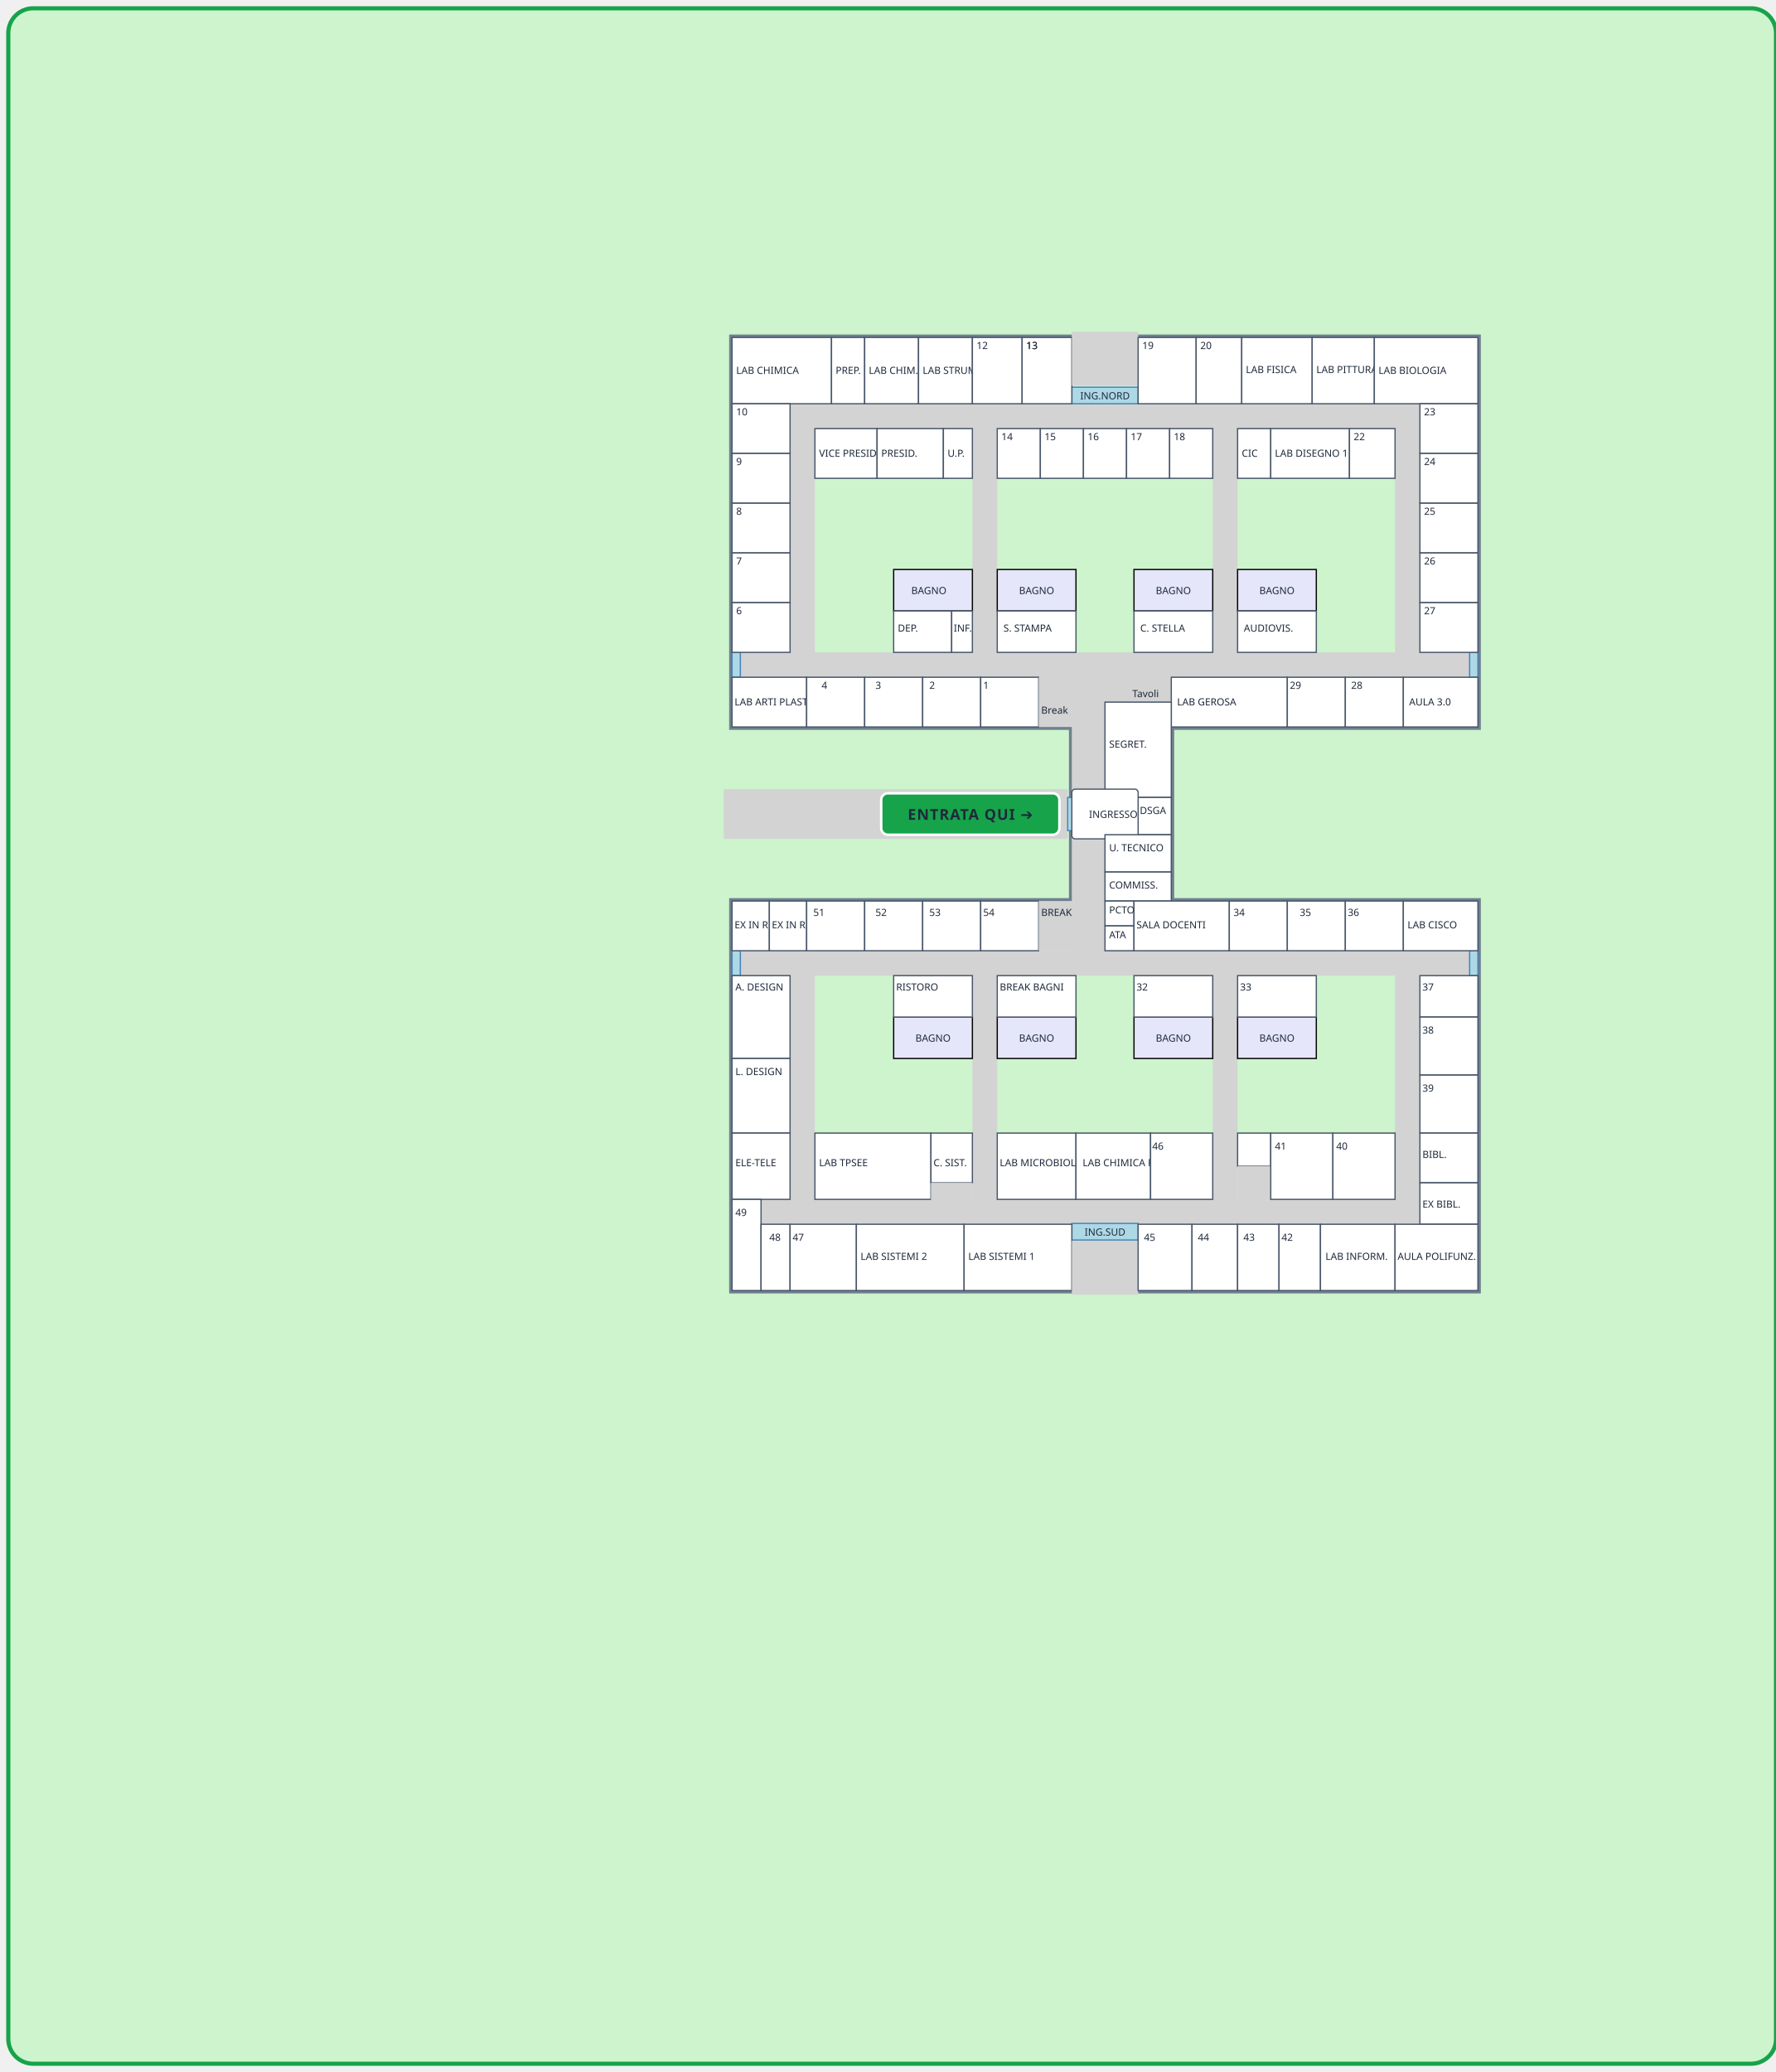
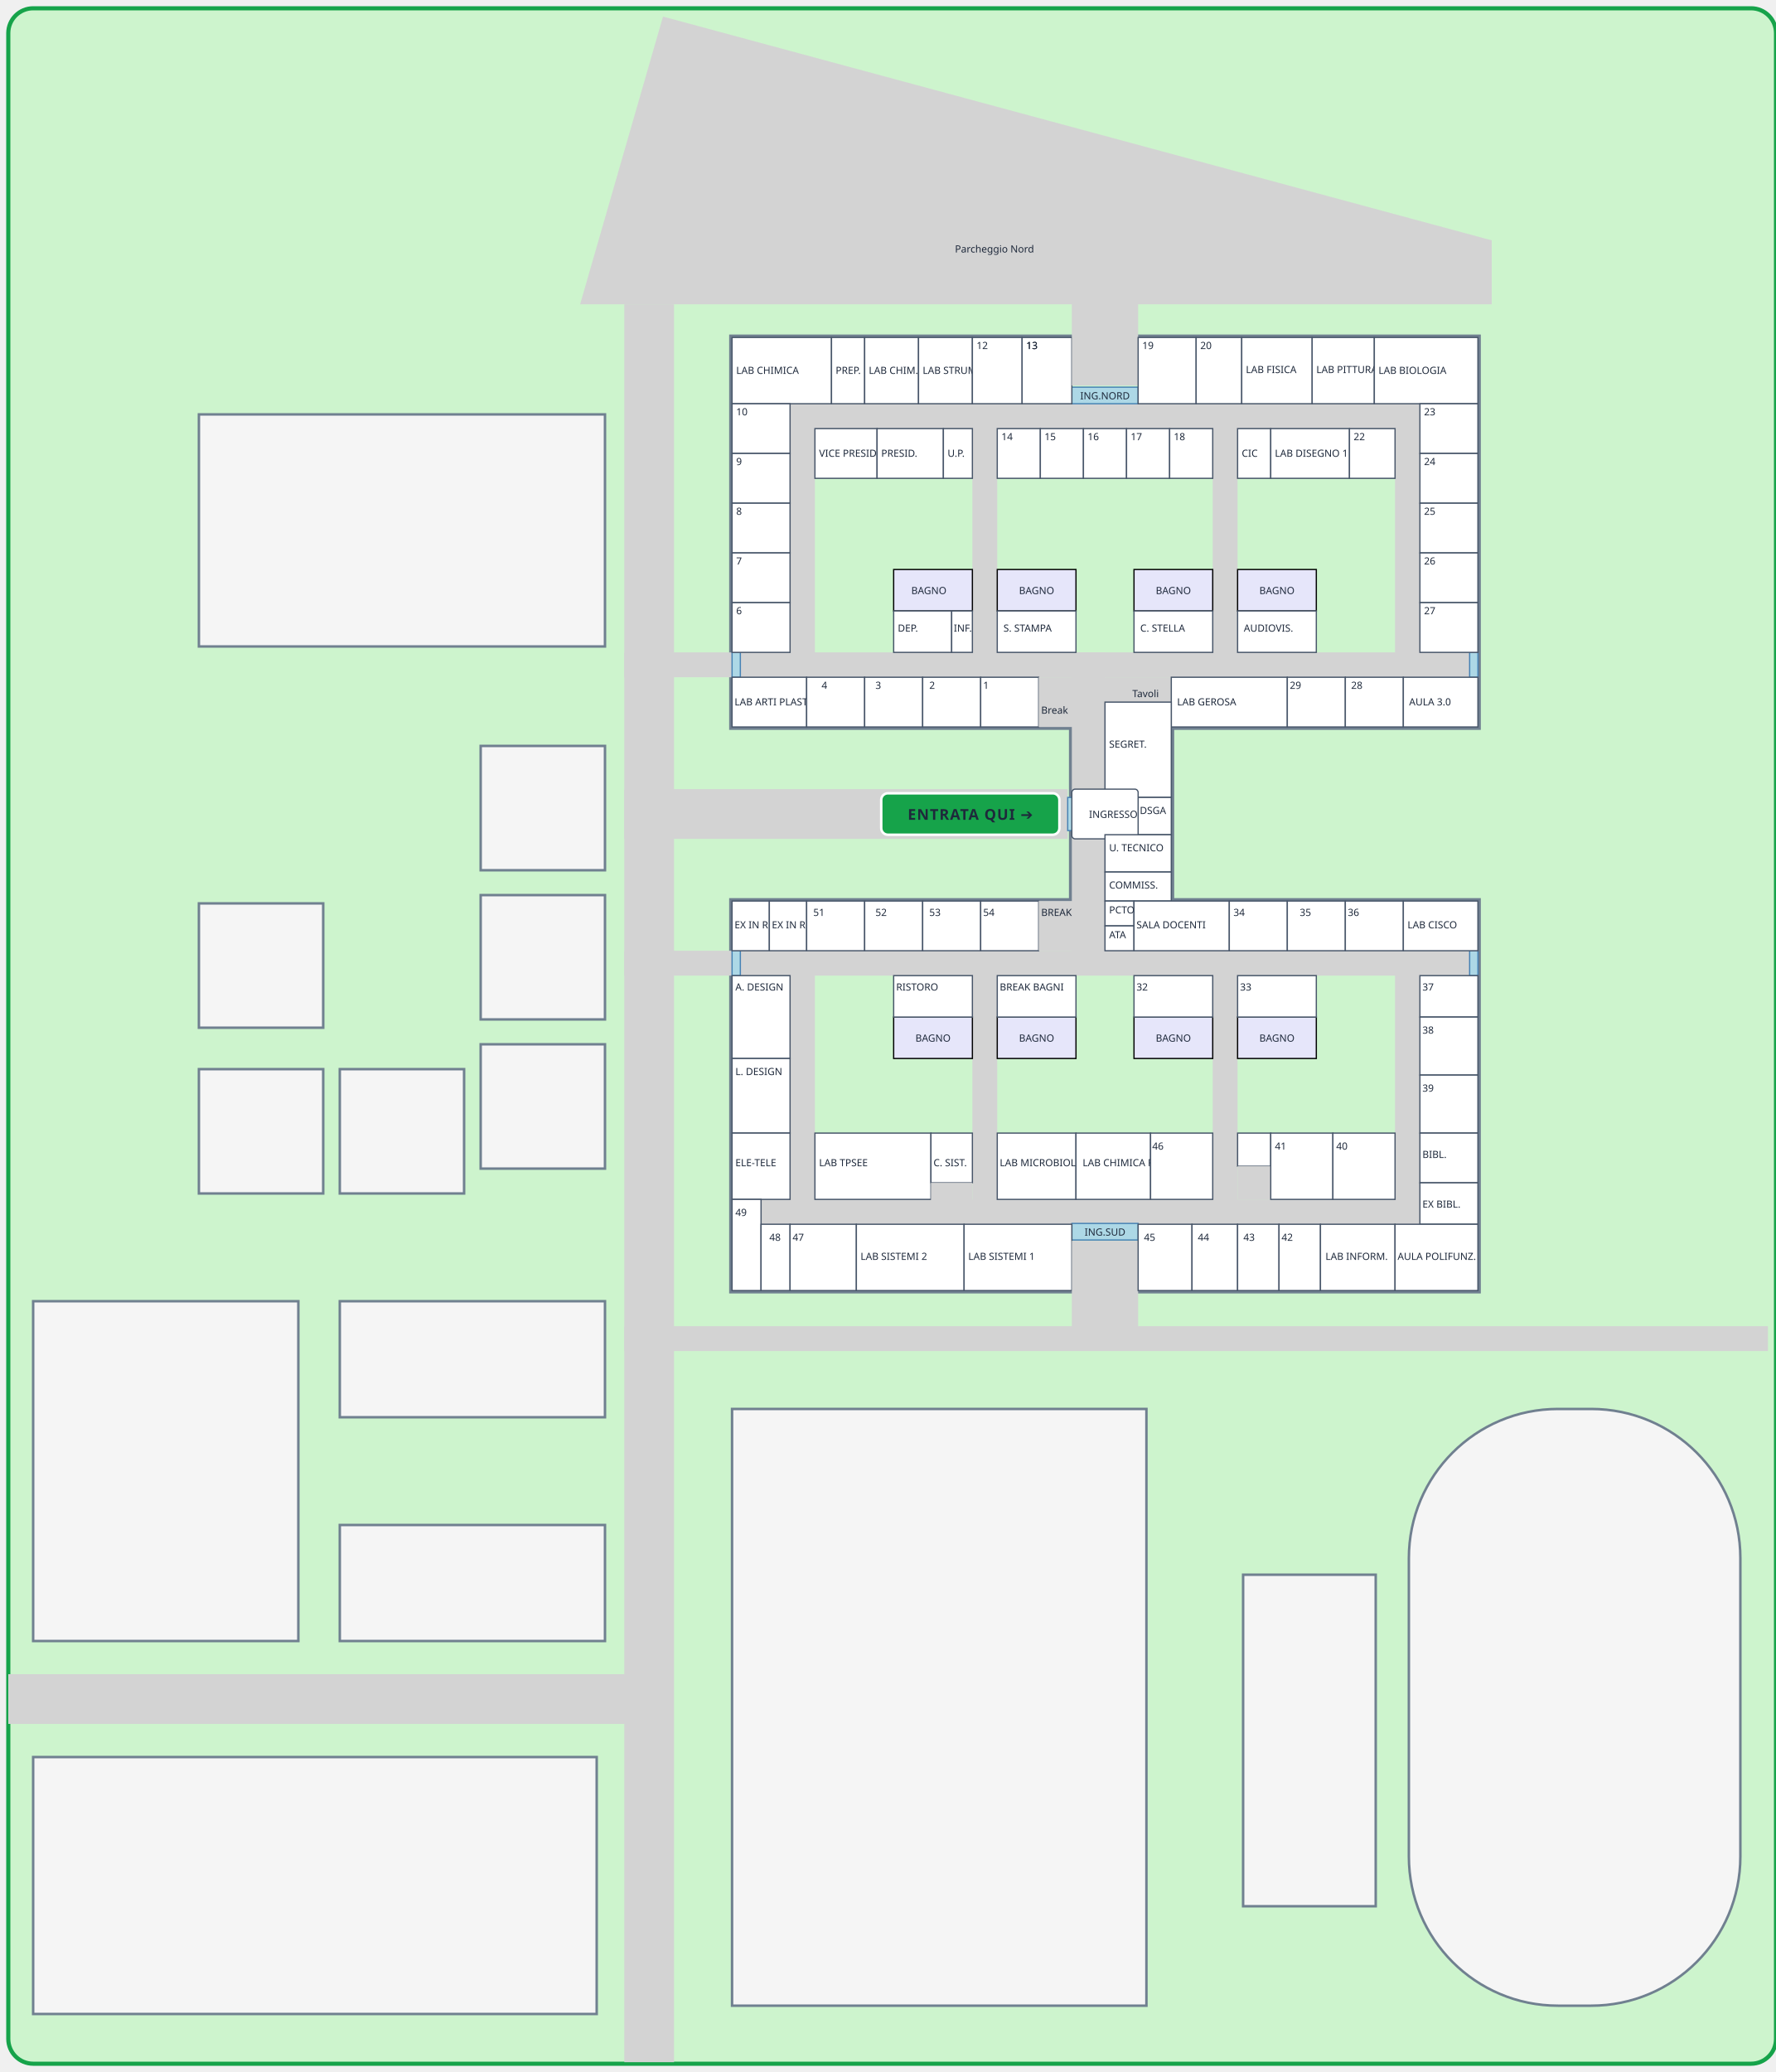
<svg xmlns="http://www.w3.org/2000/svg" viewBox="0 0 2143 2500" id="school-map">
  <defs>
    <style>
            /* Stili base temporanei per rendere l'SVG leggibile da solo */
            .terreno {
                fill: palegreen;
                fill-opacity: 0.4;
                stroke: #16a34a;
                stroke-width: 5;
                rx: 30;
            }
+ 
            .blocco {
                fill-opacity: 0;
                stroke: slategray;
                stroke-width: 7;
            }
+ 
+             .edificio-esterno {
+                 fill: whitesmoke;
+                 stroke: slategray;
+                 stroke-width: 3;
+             }
+ 
+             .campo-sportivo {
+                 fill: whitesmoke;
+                 stroke: slategray;
+                 stroke-width: 3;
+                 rx: 180;
+             }
+ 
            .corridoio {
                fill: lightgray;
                stroke: lightgray;
                stroke-width: 0;
                pointer-events: none;
            }
+ 
            .ingresso {
                fill: lightblue;
                stroke: steelblue;
                stroke-width: 1.5;
                pointer-events: none;
            }
+ 
            .bagno {
                fill: lavender;
                stroke: black;
                stroke-width: 1.5;
                pointer-events: none;
            }
+ 
            .room {
                fill: #ffffff !important;
                stroke: #475569 !important;
                stroke-width: 1.5px;
                transition: all 0.25s ease;
                cursor: pointer;
            }
+ 
            text {
                fill: #1e293b;
                font-family: sans-serif;
            }
        </style>
  </defs>
  <g id="architecture-base">
    <rect class="terreno" id="base-structure" x="10" y="10" width="2133" height="2480" />
    <rect id="blocco-nord" x="883.33" y="407.14" width="900" height="470" class="blocco" />
    <rect id="blocco-centrale" x="1293.33" y="877.14" width="120" height="210" class="blocco" />
    <rect id="blocco-sud" x="883.33" y="1087.14" width="900" height="470" class="blocco" />
  </g>
+   <g id="parcheggio-nord">
+     <polygon points="700,367.14 1800,367.14 1800,290 800,20" class="corridoio" />
+     <text x="1200" y="300" text-anchor="middle" dominant-baseline="central" class="room-label">Parcheggio
+             Nord</text>
+   </g>
  <g id="corridors">
+     <rect id="corridoio-vert-principale" x="753.33" y="367.14" width="60" height="2121" class="corridoio" />
+     <rect id="corridoio-oriz-principale" x="10" y="2020" width="745" height="60" class="corridoio" />
+     <rect id="corridoio-oriz-uscita-sud" x="753.33" y="1600.14" width="1380" height="30" class="corridoio" />
    <rect id="corridoio-nord-orizzontale" x="883.33" y="487.14" width="900" height="30" class="corridoio" />
    <rect id="corridoio-vert-1" x="953.33" y="487.14" width="30" height="330" class="corridoio" />
    <rect id="corridoio-vert-2" x="1173.33" y="487.14" width="30" height="330" class="corridoio" />
    <rect id="corridoio-vert-3" x="1463.33" y="487.14" width="30" height="330" class="corridoio" />
    <rect id="corridoio-vert-4" x="1683.33" y="487.14" width="30" height="330" class="corridoio" />
-     <rect id="corridoio-centrale-nord" x="883.33" y="787.14" width="900" height="30" class="corridoio" />
+     <rect id="corridoio-centrale-nord" x="753.33" y="787.14" width="1030" height="30" class="corridoio" />
    <rect id="corridoio-centrale-nord-sud" x="1293.33" y="787.14" width="40" height="385" class="corridoio" />
    <g id="ingresso-itis-group">
-       <rect id="corridoio-ingresso-principale" x="873.33" y="952.14" width="415" height="60" stroke="#0f172a" class="corridoio" />
+       <rect id="corridoio-ingresso-principale" x="753.33" y="952.14" width="535" height="60" class="corridoio" />
      <rect x="1063.33" y="957.14" width="215" height="50" rx="8" ry="8" fill="#16a34a" stroke="#ffffff" stroke-width="3" />
      <text x="1170.83" y="982.14" fill="#ffffff" font-size="18" font-weight="900" letter-spacing="1" text-anchor="middle" dominant-baseline="central">
                ENTRATA QUI ➔
            </text>
    </g>
-     <rect id="corridoio-centrale-sud" x="883.33" y="1147.14" width="900" height="30" class="corridoio" />
+     <rect id="corridoio-centrale-sud" x="753.33" y="1147.14" width="1030" height="30" class="corridoio" />
    <rect id="corridoio-sud-vert-1" x="953.33" y="1172.14" width="30" height="310" class="corridoio" />
    <rect id="corridoio-sud-vert-2" x="1173.33" y="1172.14" width="30" height="310" class="corridoio" />
    <rect id="corridoio-sud-vert-3" x="1463.33" y="1172.14" width="30" height="310" class="corridoio" />
    <rect id="corridoio-sud-vert-4" x="1683.33" y="1172.14" width="30" height="310" class="corridoio" />
    <rect id="corridoio-sud-orizzontale" x="883.33" y="1447.14" width="900" height="30" class="corridoio" />
  </g>
+   <rect id="nuova-palazzina" x="240" y="500" width="490" height="280" class="edificio-esterno" />
+   <rect id="floriani-1" x="580" y="900" width="150" height="150" class="edificio-esterno" />
+   <rect id="floriani-2" x="580" y="1080" width="150" height="150" class="edificio-esterno" />
+   <rect id="floriani-3" x="580" y="1260" width="150" height="150" class="edificio-esterno" />
+   <rect id="floriani-palestra" x="410" y="1290" width="150" height="150" class="edificio-esterno" />
+   <rect id="floriani-4" x="240" y="1290" width="150" height="150" class="edificio-esterno" />
+   <rect id="floriani-5" x="240" y="1090" width="150" height="150" class="edificio-esterno" />
+   <rect id="floriani-6" x="410" y="1570" width="320" height="140" class="edificio-esterno" />
+   <rect id="palazzina-distaccata" x="410" y="1840" width="320" height="140" class="edificio-esterno" />
+   <rect id="blocco-palestre" x="883.33" y="1700" width="500" height="720" class="edificio-esterno" />
+   <rect id="tensostruttura" x="1500" y="1900" width="160" height="400" class="edificio-esterno" />
+   <rect id="blocco-atletica" x="1700" y="1700" width="400" height="720" class="campo-sportivo" />
+   <rect id="palazzina-amfiteatro" x="40" y="1570" width="320" height="410" class="edificio-esterno" />
+   <rect id="palazzina-banfi" x="40" y="2120" width="680" height="310" class="edificio-esterno" />
  <g id="ingressi">
    <g id="ingresso-nord">
      <rect id="ingresso-nord-porta" x="1293.33" y="467.14" width="80" height="20" class="ingresso" />
      <text x="1333.33" y="477.14" text-anchor="middle" dominant-baseline="central" class="room-label">
                ING.NORD
            </text>
    </g>
    <g id="ingresso-nord-ovest">
      <rect id="ingresso-nord-ovest-porta" x="883.33" y="787.14" width="10" height="30" class="ingresso" />
      <text x="888.33" y="802.14" text-anchor="middle" dominant-baseline="central" class="room-label" />
    </g>
    <g id="ingresso-nord-est">
      <rect id="ingresso-nord-est-porta" x="1773.33" y="787.14" width="10" height="30" class="ingresso" />
      <text x="1778.33" y="802.14" text-anchor="middle" dominant-baseline="central" class="room-label" />
    </g>
    <g id="ingresso-centrale-itis">
      <rect id="ingresso-centrale-itis-porta" x="1288.33" y="962.14" width="10" height="40" class="ingresso" />
      <text x="1293.33" y="982.14" text-anchor="middle" dominant-baseline="central" class="room-label" />
    </g>
    <g id="ingresso-sud-ovest">
      <rect id="ingresso-sud-ovest-porta" x="883.33" y="1147.14" width="10" height="30" class="ingresso" />
      <text x="888.33" y="1162.14" text-anchor="middle" dominant-baseline="central" class="room-label" />
    </g>
    <g id="ingresso-sud-est">
      <rect id="ingresso-sud-est-porta" x="1773.33" y="1147.14" width="10" height="30" class="ingresso" />
      <text x="1778.33" y="1162.14" text-anchor="middle" dominant-baseline="central" class="room-label" />
    </g>
    <g id="ingresso-sud">
      <rect id="ingresso-sud-porta" x="1293.33" y="1476.14" width="80" height="20" class="ingresso" />
      <text x="1333.33" y="1486.14" text-anchor="middle" dominant-baseline="central" class="room-label">
                ING.SUD
            </text>
    </g>
  </g>
  <g id="bagni">
    <g id="bagno-1N">
      <rect class="bagno" x="1078.33" y="687.14" width="95" height="50" />
      <text x="1120.83" y="712.14" text-anchor="middle" dominant-baseline="central" class="room-label">
                BAGNO
            </text>
    </g>
    <g id="bagno-2N">
      <rect class="bagno" x="1203.33" y="687.14" width="95" height="50" />
      <text x="1250.83" y="712.14" text-anchor="middle" dominant-baseline="central" class="room-label">
                BAGNO
            </text>
    </g>
    <g id="bagno-3N">
      <rect class="bagno" x="1368.33" y="687.14" width="95" height="50" />
      <text x="1415.83" y="712.14" text-anchor="middle" dominant-baseline="central" class="room-label">
                BAGNO
            </text>
    </g>
    <g id="bagno-4N">
      <rect class="bagno" x="1493.33" y="687.14" width="95" height="50" />
      <text x="1540.83" y="712.14" text-anchor="middle" dominant-baseline="central" class="room-label">
                BAGNO
            </text>
    </g>
    <g id="bagno-1S">
      <rect class="bagno" x="1078.33" y="1227.14" width="95" height="50" />
      <text x="1125.83" y="1252.14" text-anchor="middle" dominant-baseline="central" class="room-label">
                BAGNO
            </text>
    </g>
    <g id="bagno-2S">
      <rect class="bagno" x="1203.33" y="1227.14" width="95" height="50" />
      <text x="1250.83" y="1252.14" text-anchor="middle" dominant-baseline="central" class="room-label">
                BAGNO
            </text>
    </g>
    <g id="bagno-3S">
      <rect class="bagno" x="1368.33" y="1227.14" width="95" height="50" />
      <text x="1415.83" y="1252.14" text-anchor="middle" dominant-baseline="central" class="room-label">
                BAGNO
            </text>
    </g>
    <g id="bagno-4S">
      <rect class="bagno" x="1493.33" y="1227.14" width="95" height="50" />
      <text x="1540.83" y="1252.14" text-anchor="middle" dominant-baseline="central" class="room-label">
                BAGNO
            </text>
    </g>
  </g>
  <g id="rooms">
    <g id="lab-chimica" class="room-group">
      <rect class="room" x="883.33" y="407.14" width="120" height="80" />
      <text x="888.33" y="451.14" class="room-label">LAB CHIMICA</text>
    </g>
    <g id="lab-preparazione" class="room-group">
      <rect class="room" x="1003.33" y="407.14" width="40" height="80" />
      <text x="1008.33" y="451.14" class="room-label">PREP.</text>
    </g>
    <g id="lab-chimica-org" class="room-group">
      <rect class="room" x="1043.33" y="407.14" width="65" height="80" />
      <text x="1048.33" y="451.14" class="room-label">LAB CHIM.ORG.</text>
    </g>
    <g id="lab-strumentale" class="room-group">
      <rect class="room" x="1108.33" y="407.14" width="65" height="80" />
      <text x="1113.33" y="451.14" class="room-label">LAB STRUM.</text>
    </g>
    <g id="aula-12" class="room-group">
      <rect class="room" x="1173.33" y="407.14" width="60" height="80" />
      <text x="1178.33" y="421.14" class="room-label">12</text>
    </g>
    <g id="aula-13" class="room-group">
      <rect class="room" x="1233.33" y="407.14" width="60" height="80" />
      <text x="1238.33" y="421.14" class="room-label">13</text>
    </g>
    <g id="area-ingresso-nord">
-       <rect class="corridoio" x="1293.33" y="400.14" width="80" height="65" />
+       <rect class="corridoio" x="1293.33" y="350.14" width="80" height="115" />
      <text x="1238.33" y="421.14" class="room-label">13</text>
    </g>
    <g id="aula-19" class="room-group">
      <rect class="room" x="1373.33" y="407.14" width="70" height="80" />
      <text x="1378.33" y="421.14" class="room-label">19</text>
    </g>
    <g id="aula-20" class="room-group">
      <rect class="room" x="1443.33" y="407.14" width="55" height="80" />
      <text x="1448.33" y="421.14" class="room-label">20</text>
    </g>
    <g id="lab-fisica" class="room-group">
      <rect class="room" x="1498.33" y="407.14" width="85" height="80" />
      <text x="1503.33" y="450.14" class="room-label">LAB FISICA</text>
    </g>
    <g id="lab  -arti-pittoriche" class="room-group">
      <rect class="room" x="1583.33" y="407.14" width="75" height="80" />
      <text x="1588.33" y="450.14" class="room-label">LAB PITTURA</text>
    </g>
    <g id="lab-biologia" class="room-group">
      <rect class="room" x="1658.33" y="407.14" width="125" height="80" />
      <text x="1663.33" y="451.14" class="room-label">LAB BIOLOGIA</text>
    </g>
    <g id="aula-10" class="room-group">
      <rect class="room" x="883.33" y="487.14" width="70" height="60" />
      <text x="888.33" y="501.14" class="room-label">10</text>
    </g>
    <g id="aula-9" class="room-group">
      <rect class="room" x="883.33" y="547.14" width="70" height="60" />
      <text x="888.33" y="561.14" class="room-label">9</text>
    </g>
    <g id="aula-8" class="room-group">
      <rect class="room" x="883.33" y="607.14" width="70" height="60" />
      <text x="888.33" y="621.14" class="room-label">8</text>
    </g>
    <g id="aula-7" class="room-group">
      <rect class="room" x="883.33" y="667.14" width="70" height="60" />
      <text x="888.33" y="681.14" class="room-label">7</text>
    </g>
    <g id="aula-6" class="room-group">
      <rect class="room" x="883.33" y="727.14" width="70" height="60" />
      <text x="888.33" y="741.14" class="room-label">6</text>
    </g>
    <g id="vicepresidenza" class="room-group">
      <rect class="room" x="983.33" y="517.14" width="75" height="60" />
      <text x="988.33" y="551.14" class="room-label">VICE PRESID.</text>
    </g>
    <g id="presidenza" class="room-group">
      <rect class="room" x="1058.33" y="517.14" width="80" height="60" />
      <text x="1063.33" y="551.14" class="room-label">PRESID.</text>
    </g>
    <g id="ufficio-up" class="room-group">
      <rect class="room" x="1138.33" y="517.14" width="35" height="60" />
      <text x="1143.33" y="551.14" class="room-label">U.P.</text>
    </g>
    <g id="aula-14" class="room-group">
      <rect class="room" x="1203.33" y="517.14" width="52" height="60" />
      <text x="1208.33" y="531.14" class="room-label">14</text>
    </g>
    <g id="aula-15" class="room-group">
      <rect class="room" x="1255.33" y="517.14" width="52" height="60" />
      <text x="1260.33" y="531.14" class="room-label">15</text>
    </g>
    <g id="aula-16" class="room-group">
      <rect class="room" x="1307.33" y="517.14" width="52" height="60" />
      <text x="1312.33" y="531.14" class="room-label">16</text>
    </g>
    <g id="aula-17" class="room-group">
      <rect class="room" x="1359.33" y="517.14" width="52" height="60" />
      <text x="1364.33" y="531.14" class="room-label">17</text>
    </g>
    <g id="aula-18" class="room-group">
      <rect class="room" x="1411.33" y="517.14" width="52" height="60" />
      <text x="1416.33" y="531.14" class="room-label">18</text>
    </g>
    <g id="lab-cic" class="room-group">
      <rect class="room" x="1493.33" y="517.14" width="40" height="60" />
      <text x="1498.33" y="551.14" class="room-label">CIC</text>
    </g>
    <g id="lab-disegno" class="room-group">
      <rect class="room" x="1533.33" y="517.14" width="95" height="60" />
      <text x="1538.33" y="551.14" class="room-label">LAB DISEGNO 1</text>
    </g>
    <g id="aula-22" class="room-group">
      <rect class="room" x="1628.33" y="517.14" width="55" height="60" />
      <text x="1633.33" y="531.14" class="room-label">22</text>
    </g>
    <g id="aula-23" class="room-group">
      <rect class="room" x="1713.33" y="487.14" width="70" height="60" />
      <text x="1718.33" y="501.14" class="room-label">23</text>
    </g>
    <g id="aula-24" class="room-group">
      <rect class="room" x="1713.33" y="547.14" width="70" height="60" />
      <text x="1718.33" y="561.14" class="room-label">24</text>
    </g>
    <g id="aula-25" class="room-group">
      <rect class="room" x="1713.33" y="607.14" width="70" height="60" />
      <text x="1718.33" y="621.14" class="room-label">25</text>
    </g>
    <g id="aula-26" class="room-group">
      <rect class="room" x="1713.33" y="667.14" width="70" height="60" />
      <text x="1718.33" y="681.14" class="room-label">26</text>
    </g>
    <g id="aula-27" class="room-group">
      <rect class="room" x="1713.33" y="727.14" width="70" height="60" />
      <text x="1718.33" y="741.14" class="room-label">27</text>
    </g>
    <g id="deposito" class="room-group">
      <rect class="room" x="1078.33" y="737.14" width="70" height="50" />
      <text x="1083.33" y="762.14" class="room-label">DEP.</text>
    </g>
    <g id="infermeria" class="room-group">
      <rect class="room" x="1148.33" y="737.14" width="25" height="50" />
      <text x="1150.83" y="762.14" class="room-label">INF.</text>
    </g>
    <g id="sala-stampa" class="room-group">
      <rect class="room" x="1203.33" y="737.14" width="95" height="50" />
      <text x="1210.83" y="762.14" class="room-label">S. STAMPA</text>
    </g>
    <g id="centro-stella" class="room-group">
      <rect class="room" x="1368.33" y="737.14" width="95" height="50" />
      <text x="1375.83" y="762.14" class="room-label">C. STELLA</text>
    </g>
    <g id="audiovisivi" class="room-group">
      <rect class="room" x="1493.33" y="737.14" width="95" height="50" />
      <text x="1500.83" y="762.14" class="room-label">AUDIOVIS.</text>
    </g>
    <g id="lab-arti-plastiche" class="room-group">
      <rect class="room" x="883.33" y="817.14" width="90" height="60" />
      <text x="886.33" y="851.14" class="room-label">LAB ARTI PLASTICHE</text>
    </g>
    <g id="aula-4" class="room-group">
      <rect class="room" x="973.33" y="817.14" width="70" height="60" />
      <text x="991.33" y="831.14" class="room-label">4</text>
    </g>
    <g id="aula-3" class="room-group">
      <rect class="room" x="1043.33" y="817.14" width="70" height="60" />
      <text x="1056.33" y="831.14" class="room-label">3</text>
    </g>
    <g id="aula-2" class="room-group">
      <rect class="room" x="1113.33" y="817.14" width="70" height="60" />
      <text x="1121.33" y="831.14" class="room-label">2</text>
    </g>
    <g id="aula-1" class="room-group">
      <rect class="room" x="1183.33" y="817.14" width="70" height="60" />
      <text x="1186.33" y="831.14" class="room-label">1</text>
    </g>
    <g id="area-break-Nord">
      <rect class="corridoio" x="1253.33" y="817.14" width="70" height="60" />
      <text x="1256.33" y="861.14" class="room-label">Break</text>
    </g>
    <g id="area-inclusione">
      <rect class="corridoio" x="1323.33" y="817.14" width="90" height="60" />
      <text x="1366.33" y="841.14" class="room-label">Tavoli</text>
    </g>
    <g id="lab-gerosa" class="room-group">
      <rect class="room" x="1413.33" y="817.14" width="140" height="60" />
      <text x="1420.33" y="851.14" class="room-label">LAB GEROSA</text>
    </g>
    <g id="aula-29" class="room-group">
      <rect class="room" x="1553.33" y="817.14" width="70" height="60" />
      <text x="1556.33" y="831.14" class="room-label">29</text>
    </g>
    <g id="aula-28" class="room-group">
      <rect class="room" x="1623.33" y="817.14" width="70" height="60" />
      <text x="1630.33" y="831.14" class="room-label">28</text>
    </g>
    <g id="aula-3-0" class="room-group">
      <rect class="room" x="1693.33" y="817.14" width="90" height="60" />
      <text x="1700.33" y="851.14" class="room-label">AULA 3.0</text>
    </g>
    <g id="ufficio-segreteria" class="room-group">
      <rect class="room" x="1333.33" y="847.14" width="80" height="115" />
      <text x="1338.33" y="902.14" class="room-label">SEGRET.</text>
    </g>
    <g id="ufficio-dsga" class="room-group">
      <rect class="room" x="1333.33" y="962.14" width="80" height="45" />
      <text x="1375.33" y="982.14" class="room-label">DSGA</text>
    </g>
    <g id="area-ingresso" class="room-group">
      <rect class="room" x="1293.33" y="952.14" width="80" height="60" rx="4" />
      <text x="1343.33" y="982.14" text-anchor="middle" dominant-baseline="central" class="room-label">
                INGRESSO
            </text>
    </g>
    <g id="ufficio-tecnico" class="room-group">
      <rect class="room" x="1333.33" y="1007.14" width="80" height="45" />
      <text x="1338.33" y="1027.14" class="room-label">U. TECNICO</text>
    </g>
    <g id="aula-commissioni" class="room-group">
      <rect class="room" x="1333.33" y="1052.14" width="80" height="35" />
      <text x="1338.33" y="1072.14" class="room-label">COMMISS.</text>
    </g>
    <g id="aula-pcto" class="room-group">
      <rect class="room" x="1333.33" y="1087.14" width="35" height="30" />
      <text x="1338.33" y="1102.14" class="room-label">PCTO</text>
    </g>
    <g id="spogliatoio-ata" class="room-group">
      <rect class="room" x="1333.33" y="1117.14" width="35" height="30" />
      <text x="1338.33" y="1132.14" class="room-label">ATA</text>
    </g>
    <g id="ex-in-rete" class="room-group">
      <rect class="room" x="883.33" y="1087.14" width="45" height="60" />
      <text x="886.33" y="1120.14" class="room-label">EX IN RETE 2</text>
    </g>
    <g id="ex-in-rete" class="room-group">
      <rect class="room" x="928.33" y="1087.14" width="45" height="60" />
      <text x="931.33" y="1120.14" class="room-label">EX IN RETE 1</text>
    </g>
    <g id="aula-51" class="room-group">
      <rect class="room" x="973.33" y="1087.14" width="70" height="60" />
      <text x="981.33" y="1105.14" class="room-label">51</text>
    </g>
    <g id="aula-52" class="room-group">
      <rect class="room" x="1043.33" y="1087.14" width="70" height="60" />
      <text x="1056.33" y="1105.14" class="room-label">52</text>
    </g>
    <g id="aula-53" class="room-group">
      <rect class="room" x="1113.33" y="1087.14" width="70" height="60" />
      <text x="1121.33" y="1105.14" class="room-label">53</text>
    </g>
    <g id="aula-54" class="room-group">
      <rect class="room" x="1183.33" y="1087.14" width="70" height="60" />
      <text x="1186.33" y="1105.14" class="room-label">54</text>
    </g>
    <g id="area-break-sud-54">
      <rect class="corridoio" x="1253.33" y="1087.14" width="70" height="60" />
      <text x="1256.33" y="1105.14" class="room-label">BREAK</text>
    </g>
    <g id="sala-professori" class="room-group">
      <rect class="room" x="1368.33" y="1087.14" width="115" height="60" />
      <text x="1371.33" y="1120.14" class="room-label">SALA DOCENTI</text>
    </g>
    <g id="aula-34" class="room-group">
      <rect class="room" x="1483.33" y="1087.14" width="70" height="60" />
      <text x="1488.33" y="1105.14" class="room-label">34</text>
    </g>
    <g id="aula-35" class="room-group">
      <rect class="room" x="1553.33" y="1087.14" width="70" height="60" />
      <text x="1568.33" y="1105.14" class="room-label">35</text>
    </g>
    <g id="aula-36" class="room-group">
      <rect class="room" x="1623.33" y="1087.14" width="70" height="60" />
      <text x="1626.33" y="1105.14" class="room-label">36</text>
    </g>
    <g id="lab-cisco" class="room-group">
      <rect class="room" x="1693.33" y="1087.14" width="90" height="60" />
      <text x="1698.33" y="1120.14" class="room-label">LAB CISCO</text>
    </g>
    <g id="aula-design" class="room-group">
      <rect class="room" x="883.33" y="1177.14" width="70" height="100" />
      <text x="887.33" y="1195.14" class="room-label">A. DESIGN</text>
    </g>
    <g id="lab-design" class="room-group">
      <rect class="room" x="883.33" y="1277.14" width="70" height="90" />
      <text x="887.33" y="1297.14" class="room-label">L. DESIGN</text>
    </g>
    <g id="ele-tele" class="room-group">
      <rect class="room" x="883.33" y="1367.14" width="70" height="80" />
      <text x="887.33" y="1407.14" class="room-label">ELE-TELE</text>
    </g>
    <g id="aula-49" class="room-group">
      <rect class="room" x="883.33" y="1447.14" width="35" height="110" />
      <text x="887.33" y="1467.14" class="room-label">49</text>
    </g>
    <g id="aula-32" class="room-group">
      <rect class="room" x="1368.33" y="1177.14" width="95" height="50" />
      <text x="1371.33" y="1195.14" class="room-label">32</text>
    </g>
    <g id="aula-33" class="room-group">
      <rect class="room" x="1493.33" y="1177.14" width="95" height="50" />
      <text x="1496.33" y="1195.14" class="room-label">33</text>
    </g>
    <g id="spazio-ristoro" class="room-group">
      <rect class="room" x="1078.33" y="1177.14" width="95" height="50" />
      <text x="1081.33" y="1195.14" class="room-label">RISTORO</text>
    </g>
    <g id="break-bagni" class="room-group">
      <rect class="room" x="1203.33" y="1177.14" width="95" height="50" />
      <text x="1206.33" y="1195.14" class="room-label">BREAK BAGNI</text>
    </g>
    <g id="tpsee" class="room-group">
      <rect class="room" x="983.33" y="1367.14" width="140" height="80" />
      <text x="988.33" y="1407.14" class="room-label">LAB TPSEE</text>
    </g>
    <g id="centro-sistemi" class="room-group">
      <rect class="room" x="1123.33" y="1367.14" width="50" height="60" />
      <text x="1126.33" y="1407.14" class="room-label">C. SIST.</text>
    </g>
    <g id="filler-centro-sistemi">
      <rect class="corridoio" x="1123.33" y="1427.14" width="50" height="60" />
    </g>
    <g id="lab-microbiologia" class="room-group">
      <rect class="room" x="1203.33" y="1367.14" width="95" height="80" />
      <text x="1206.33" y="1407.14" class="room-label">LAB MICROBIOLOGIA</text>
    </g>
    <g id="lab-chimica-fisica" class="room-group">
      <rect class="room" x="1298.33" y="1367.14" width="90" height="80" />
      <text x="1306.33" y="1407.14" class="room-label">
                LAB CHIMICA FISICA
            </text>
    </g>
    <g id="aula-46" class="room-group">
      <rect class="room" x="1388.33" y="1367.14" width="75" height="80" />
      <text x="1390.33" y="1387.14" class="room-label">46</text>
    </g>
    <g id="ufficio-magazzino" class="room-group">
      <rect class="room" x="1493.33" y="1367.14" width="40" height="40" />
      <text x="1496.33" y="1400.14" class="room-label" />
    </g>
    <g id="filler-ufficio-magazzino">
      <rect class="corridoio" x="1493.33" y="1407.14" width="40" height="40" />
    </g>
    <g id="aula-41" class="room-group">
      <rect class="room" x="1533.33" y="1367.14" width="75" height="80" />
      <text x="1538.33" y="1387.14" class="room-label">41</text>
    </g>
    <g id="aula-40" class="room-group">
      <rect class="room" x="1608.33" y="1367.14" width="75" height="80" />
      <text x="1612.33" y="1387.14" class="room-label">40</text>
    </g>
    <g id="aula-37" class="room-group">
      <rect class="room" x="1713.33" y="1177.14" width="70" height="50" />
      <text x="1716.33" y="1195.14" class="room-label">37</text>
    </g>
    <g id="aula-38" class="room-group">
      <rect class="room" x="1713.33" y="1227.14" width="70" height="70" />
      <text x="1716.33" y="1247.14" class="room-label">38</text>
    </g>
    <g id="aula-39" class="room-group">
      <rect class="room" x="1713.33" y="1297.14" width="70" height="70" />
      <text x="1716.33" y="1317.14" class="room-label">39</text>
    </g>
    <g id="biblioteca" class="room-group">
      <rect class="room" x="1713.33" y="1367.14" width="70" height="60" />
      <text x="1716.33" y="1397.14" class="room-label">BIBL.</text>
    </g>
    <g id="ex-biblioteca" class="room-group">
      <rect class="room" x="1713.33" y="1427.14" width="70" height="50" />
      <text x="1716.33" y="1457.14" class="room-label">EX BIBL.</text>
    </g>
    <g id="aula-48" class="room-group">
      <rect class="room" x="918.33" y="1477.14" width="35" height="80" />
      <text x="928.33" y="1497.14" class="room-label">48</text>
    </g>
    <g id="aula-47" class="room-group">
      <rect class="room" x="953.33" y="1477.14" width="80" height="80" />
      <text x="956.33" y="1497.14" class="room-label">47</text>
    </g>
    <g id="lab-sistemi-2" class="room-group">
      <rect class="room" x="1033.33" y="1477.14" width="130" height="80" />
      <text x="1038.33" y="1520.14" class="room-label">LAB SISTEMI 2</text>
    </g>
    <g id="lab-sistemi-1" class="room-group">
      <rect class="room" x="1163.33" y="1477.14" width="130" height="80" />
      <text x="1168.33" y="1520.14" class="room-label">LAB SISTEMI 1</text>
    </g>
    <g id="area-ingresso-sud">
-       <rect class="corridoio" x="1293.33" y="1497.14" width="80" height="65" />
+       <rect class="corridoio" x="1293.33" y="1497.14" width="80" height="125" />
    </g>
    <g id="aula-45" class="room-group">
      <rect class="room" x="1373.33" y="1477.14" width="65" height="80" />
      <text x="1380.33" y="1497.14" class="room-label">45</text>
    </g>
    <g id="aula-44" class="room-group">
      <rect class="room" x="1438.33" y="1477.14" width="55" height="80" />
      <text x="1445.33" y="1497.14" class="room-label">44</text>
    </g>
    <g id="aula-43" class="room-group">
      <rect class="room" x="1493.33" y="1477.14" width="50" height="80" />
      <text x="1500.33" y="1497.14" class="room-label">43</text>
    </g>
    <g id="aula-42" class="room-group">
      <rect class="room" x="1543.33" y="1477.14" width="50" height="80" />
      <text x="1546.33" y="1497.14" class="room-label">42</text>
    </g>
    <g id="lab-informatica" class="room-group">
      <rect class="room" x="1593.33" y="1477.14" width="90" height="80" />
      <text x="1599.33" y="1520.14" class="room-label">LAB INFORM.</text>
    </g>
    <g id="aula-polifunzionale" class="room-group">
      <rect class="room" x="1683.33" y="1477.14" width="100" height="80" />
      <text x="1686.33" y="1520.14" class="room-label">AULA POLIFUNZ.</text>
    </g>
  </g>
</svg>
